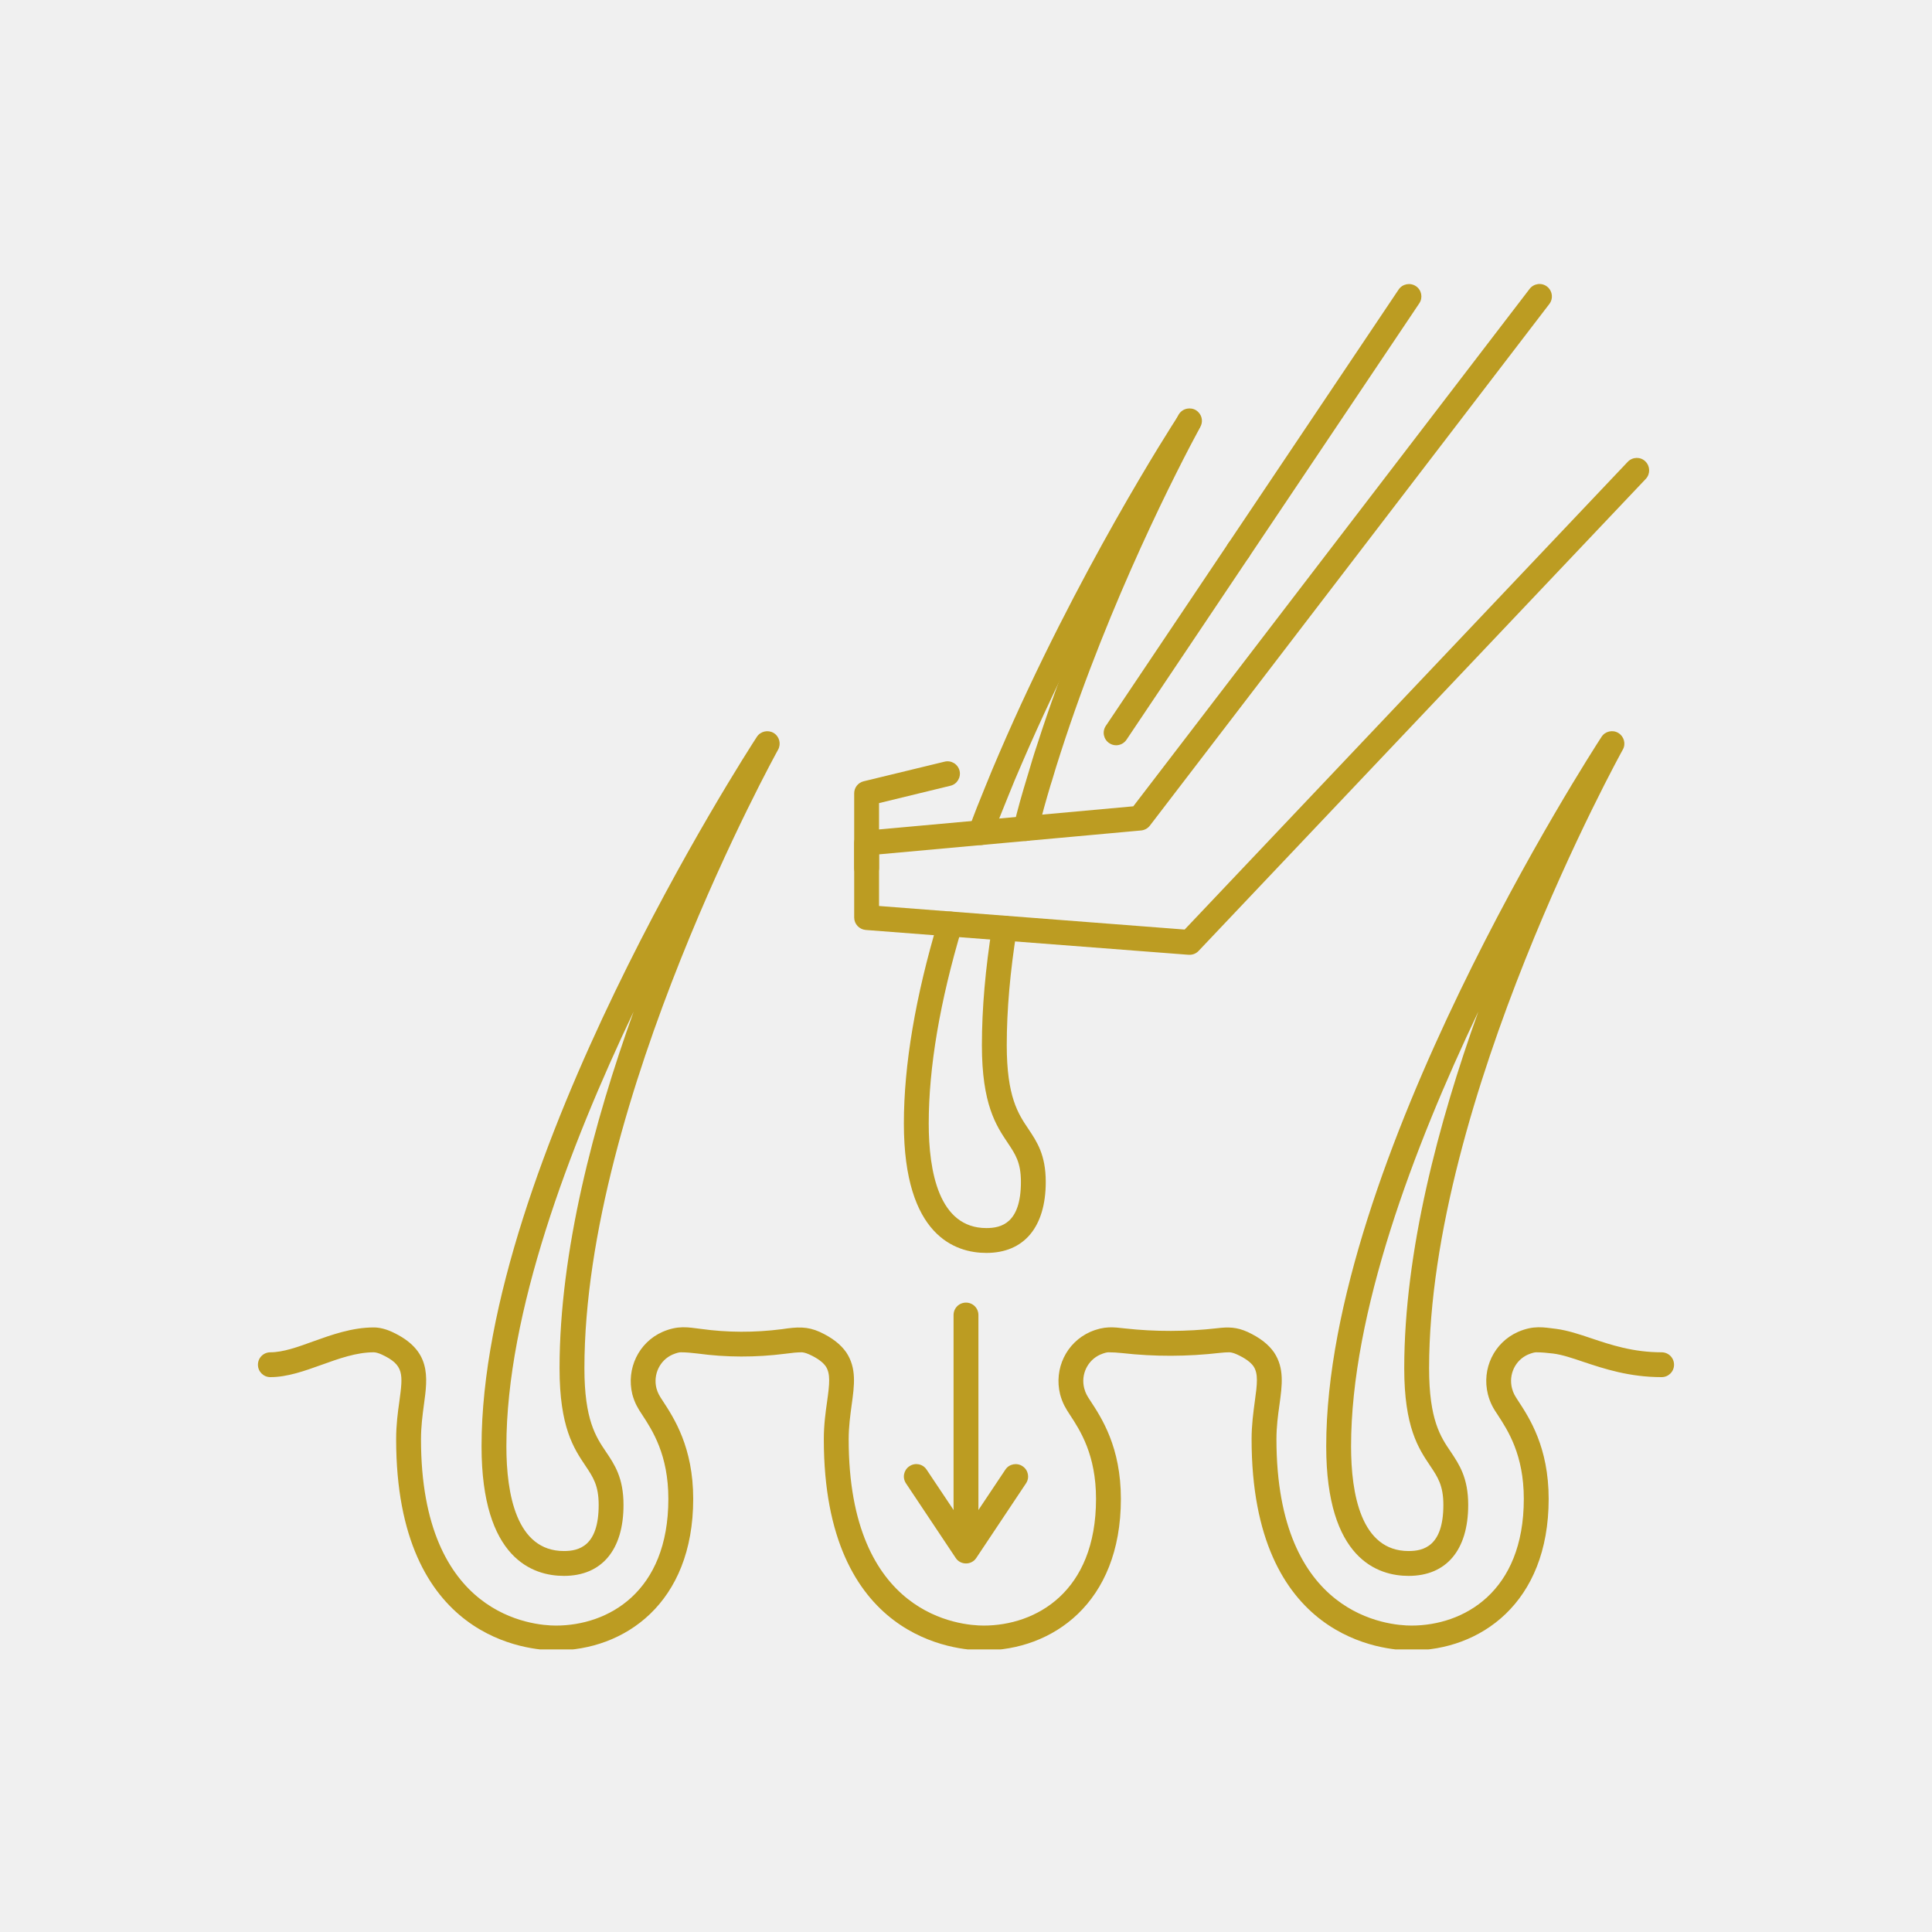
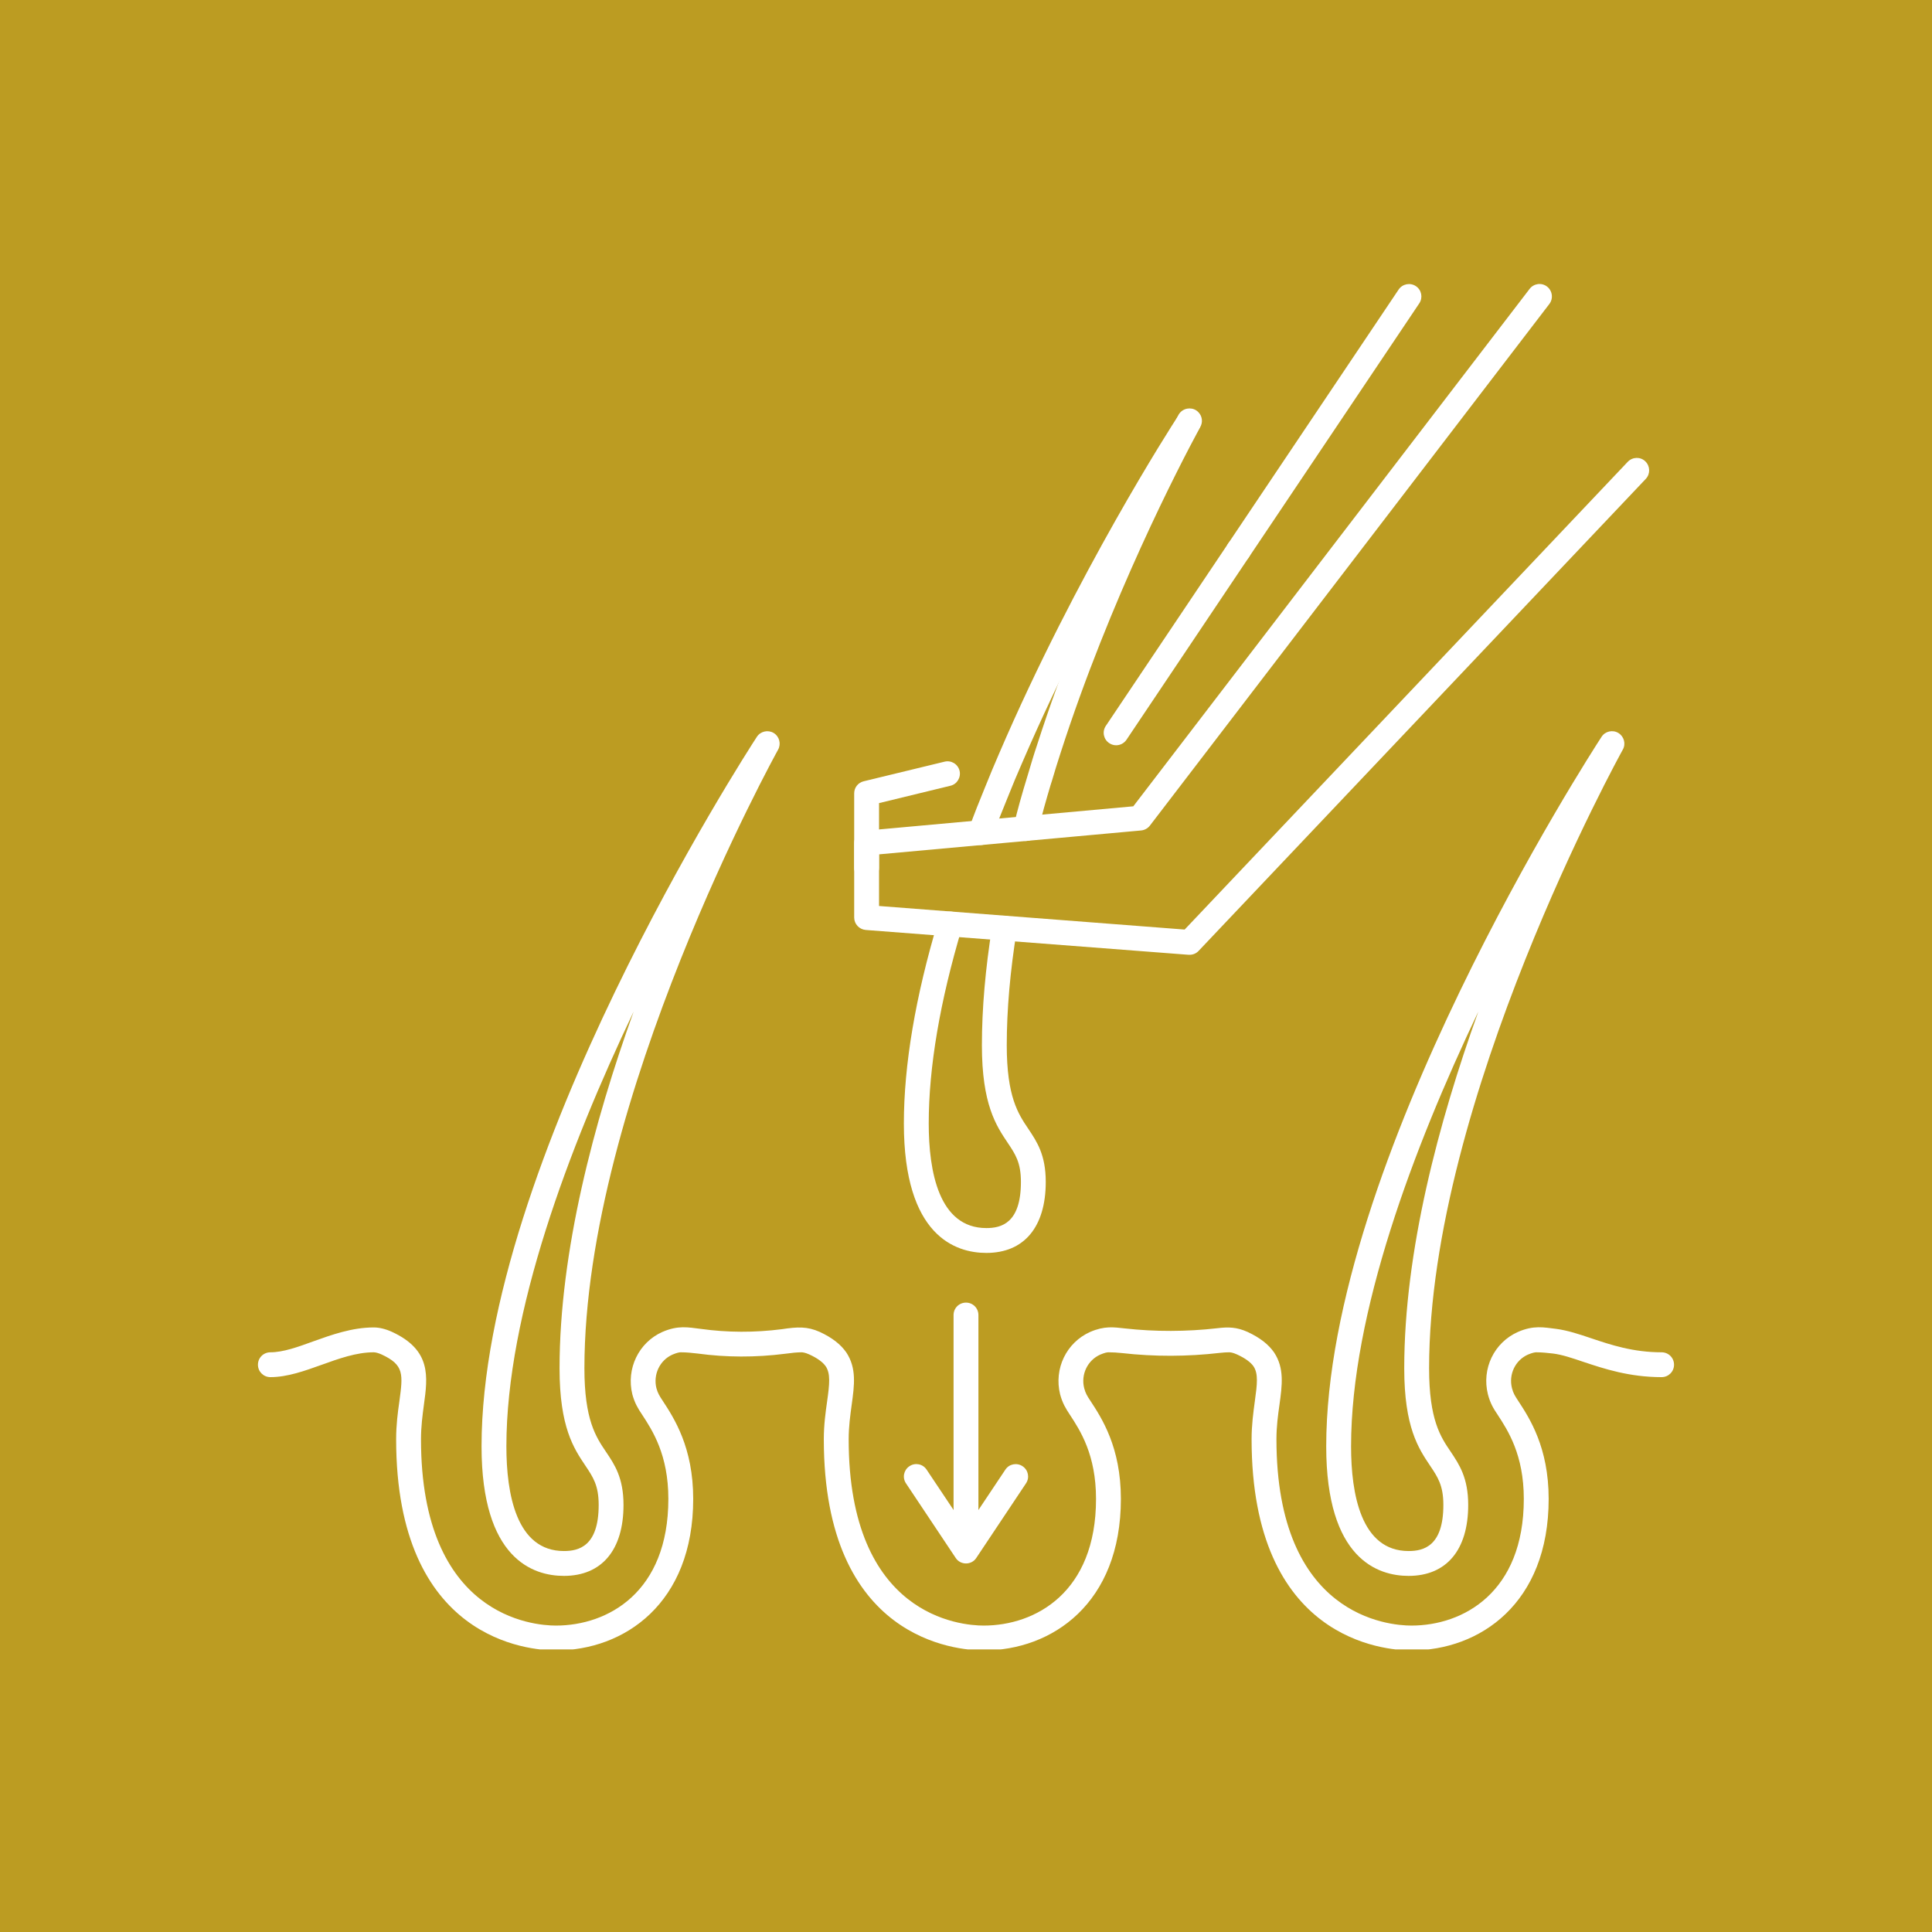
<svg xmlns="http://www.w3.org/2000/svg" width="500" zoomAndPan="magnify" viewBox="0 0 375 375" height="500" preserveAspectRatio="xMidYMid meet" version="1.0">
  <defs>
-     <clipPath id="8e24bd828c">
+     <clipPath id="0e65295ebe">
      <path d="M 50 257 L 325 257 L 325 320.145 L 50 320.145 Z M 50 257 " clip-rule="nonzero" />
    </clipPath>
  </defs>
-   <path fill="#bc9c22" d="M 286.938 196.363 C 274.352 222.789 262.242 254.906 262.242 280.73 C 262.242 290 264.18 301.055 273.41 301.055 C 276.293 301.055 280.156 300.133 280.156 292.109 C 280.156 288.305 279.062 286.703 277.574 284.48 C 275.352 281.164 272.562 277.059 272.562 265.586 C 272.562 242.906 279.215 217.855 286.938 196.363 Z M 273.41 305.879 C 267.441 305.879 257.418 302.617 257.418 280.73 C 257.418 225.711 308.672 146.371 310.859 143.02 C 311.555 141.926 313.023 141.605 314.117 142.266 C 315.227 142.941 315.625 144.375 314.984 145.504 C 314.605 146.184 277.387 213.543 277.387 265.586 C 277.387 275.57 279.609 278.887 281.586 281.785 C 283.242 284.273 284.977 286.836 284.977 292.109 C 284.977 300.848 280.758 305.879 273.41 305.879 " fill-opacity="1" fill-rule="nonzero" />
-   <path fill="#bc9c22" d="M 199.121 163.23 C 198.934 163.23 198.762 163.211 198.574 163.172 C 197.273 162.871 196.465 161.57 196.766 160.273 C 197.5 157.145 198.387 154.055 199.328 150.969 L 199.574 150.156 C 200.117 148.312 200.664 146.465 201.27 144.676 C 210.988 114.461 224.586 88.262 228.543 80.934 C 229.164 79.766 230.633 79.332 231.801 79.973 C 232.969 80.594 233.402 82.062 232.781 83.23 C 228.883 90.445 215.453 116.328 205.844 146.184 C 205.262 147.934 204.715 149.762 204.188 151.531 L 203.922 152.359 C 203.039 155.336 202.172 158.332 201.477 161.383 C 201.211 162.496 200.215 163.23 199.121 163.23 " fill-opacity="1" fill-rule="nonzero" />
-   <path fill="#bc9c22" d="M 190.344 164.02 C 190.059 164.02 189.797 163.965 189.516 163.871 C 188.27 163.418 187.629 162.023 188.082 160.781 C 189.062 158.086 190.117 155.414 191.211 152.773 C 192.074 150.609 193 148.406 193.922 146.277 C 208.973 111.277 227.469 82.555 228.617 80.82 C 228.73 80.5 228.918 80.234 229.145 79.992 C 230.086 79.051 231.652 79.031 232.574 79.973 C 233.402 80.781 233.516 82.043 232.914 82.969 C 232.895 82.984 232.895 83.004 232.875 83.023 C 232.5 83.684 213.398 113.219 198.348 148.18 C 197.426 150.289 196.52 152.438 195.672 154.582 C 194.602 157.184 193.562 159.801 192.602 162.418 C 192.246 163.398 191.32 164.02 190.344 164.02 " fill-opacity="1" fill-rule="nonzero" />
-   <path fill="#bc9c22" d="M 191.453 243.191 C 185.484 243.191 175.441 239.93 175.441 218.062 C 175.441 206.703 177.684 193.441 182.109 178.656 C 182.488 177.375 183.805 176.66 185.105 177.035 C 186.387 177.414 187.102 178.75 186.727 180.031 C 182.43 194.387 180.266 207.176 180.266 218.062 C 180.266 227.328 182.207 238.367 191.453 238.367 C 194.336 238.367 198.16 237.445 198.16 229.402 C 198.16 225.617 197.066 224.016 195.578 221.793 C 193.355 218.477 190.586 214.352 190.586 202.879 C 190.586 195.762 191.266 187.98 192.586 179.77 C 192.793 178.469 194.07 177.582 195.352 177.789 C 196.672 177.996 197.574 179.242 197.352 180.559 C 196.07 188.508 195.41 196.023 195.41 202.879 C 195.41 212.883 197.633 216.199 199.59 219.098 C 201.25 221.586 202.98 224.129 202.98 229.402 C 202.98 238.16 198.781 243.191 191.453 243.191 " fill-opacity="1" fill-rule="nonzero" />
-   <path fill="#bc9c22" d="M 122.984 196.363 C 110.402 222.789 98.289 254.906 98.289 280.73 C 98.289 290 100.23 301.055 109.457 301.055 C 112.34 301.055 116.203 300.133 116.203 292.109 C 116.203 288.305 115.109 286.703 113.621 284.48 C 111.398 281.164 108.609 277.059 108.609 265.586 C 108.609 242.906 115.262 217.855 122.984 196.363 Z M 109.457 305.879 C 103.488 305.879 93.469 302.617 93.469 280.73 C 93.469 225.711 144.723 146.371 146.906 143.02 C 147.602 141.945 149.055 141.605 150.164 142.266 C 151.277 142.941 151.652 144.375 151.031 145.504 C 150.652 146.184 113.434 213.543 113.434 265.586 C 113.434 275.57 115.656 278.887 117.613 281.785 C 119.293 284.273 121.023 286.836 121.023 292.109 C 121.023 300.848 116.805 305.879 109.457 305.879 " fill-opacity="1" fill-rule="nonzero" />
-   <g clip-path="url(#8e24bd828c)">
-     <path fill="#bc9c22" d="M 273.957 320.344 C 268.777 320.344 242.934 318.367 242.934 279.355 C 242.934 276.551 243.273 274.156 243.555 272.027 C 244.027 268.637 244.254 266.641 243.312 265.211 C 242.746 264.398 241.691 263.629 240.129 262.91 C 239.281 262.516 238.77 262.48 238.582 262.48 C 238.074 262.48 237.473 262.516 236.812 262.59 C 230.465 263.328 224.059 263.344 217.77 262.629 C 216.883 262.535 216.016 262.48 215.148 262.48 C 214.906 262.48 214.434 262.555 213.551 262.93 C 211.102 264.023 209.762 266.773 210.441 269.449 C 210.703 270.445 211.043 270.992 211.609 271.84 C 213.871 275.289 217.562 280.918 217.562 290.941 C 217.562 311.246 204.188 320.344 190.926 320.344 C 185.746 320.344 159.902 318.367 159.902 279.355 C 159.902 276.551 160.242 274.137 160.543 272.012 C 161.016 268.637 161.223 266.641 160.281 265.211 C 159.715 264.398 158.68 263.629 157.113 262.91 C 156.266 262.516 155.738 262.48 155.57 262.48 C 154.762 262.48 153.629 262.59 152.406 262.762 C 146.66 263.496 140.953 263.477 135.434 262.723 C 134.324 262.59 133.211 262.48 132.137 262.48 C 131.875 262.48 131.402 262.555 130.52 262.93 C 128.07 264.023 126.75 266.773 127.41 269.449 C 127.691 270.445 128.012 270.953 128.598 271.84 C 130.84 275.27 134.551 280.918 134.551 290.941 C 134.551 311.246 121.156 320.344 107.895 320.344 C 102.715 320.344 76.891 318.367 76.891 279.355 C 76.891 276.551 77.211 274.156 77.512 272.047 C 78.227 266.734 78.473 264.945 74.086 262.91 C 73.52 262.648 72.918 262.48 72.539 262.48 C 69.148 262.48 65.738 263.723 62.426 264.91 C 59.164 266.078 55.793 267.301 52.48 267.301 C 51.141 267.301 50.066 266.227 50.066 264.891 C 50.066 263.551 51.141 262.48 52.48 262.48 C 54.945 262.48 57.789 261.461 60.785 260.367 C 64.309 259.105 68.32 257.656 72.539 257.656 C 73.613 257.656 74.82 257.938 76.102 258.523 C 83.746 262.062 83.031 267.227 82.277 272.688 C 82.016 274.664 81.715 276.887 81.715 279.355 C 81.715 313.77 103.527 315.523 107.895 315.523 C 117.973 315.523 129.727 309.078 129.727 290.941 C 129.727 282.352 126.637 277.641 124.602 274.535 C 123.832 273.387 123.211 272.367 122.738 270.652 C 121.516 265.66 123.965 260.578 128.578 258.523 C 131.629 257.203 133.57 257.637 136.039 257.938 C 141.199 258.656 146.473 258.672 151.746 257.996 C 154.781 257.543 156.664 257.43 159.113 258.523 C 161.504 259.633 163.18 260.934 164.273 262.516 C 166.289 265.566 165.836 268.863 165.309 272.688 C 165.047 274.648 164.727 276.887 164.727 279.355 C 164.727 313.77 186.555 315.523 190.926 315.523 C 200.984 315.523 212.738 309.078 212.738 290.941 C 212.738 282.352 209.668 277.66 207.633 274.555 C 206.863 273.387 206.242 272.387 205.77 270.652 C 204.527 265.66 206.992 260.578 211.609 258.523 C 214.359 257.336 216.148 257.602 218.316 257.844 C 224.152 258.504 230.371 258.484 236.246 257.809 C 238.449 257.543 240.051 257.582 242.145 258.523 C 244.535 259.633 246.211 260.934 247.305 262.516 C 249.32 265.566 248.867 268.863 248.34 272.688 C 248.059 274.664 247.758 276.887 247.758 279.355 C 247.758 313.77 269.586 315.523 273.957 315.523 C 284.016 315.523 295.77 309.078 295.77 290.941 C 295.77 282.352 292.68 277.641 290.648 274.535 C 289.875 273.387 289.254 272.367 288.801 270.637 C 287.559 265.66 290.008 260.578 294.641 258.523 C 297.672 257.203 299.633 257.637 302.098 257.938 C 304.32 258.242 306.543 258.977 308.879 259.766 C 312.684 261.047 317 262.48 322.52 262.48 C 323.855 262.48 324.93 263.551 324.93 264.891 C 324.93 266.227 323.855 267.301 322.52 267.301 C 316.227 267.301 311.309 265.66 307.355 264.344 C 305.133 263.59 303.23 262.949 301.477 262.723 C 300.367 262.59 299.254 262.48 298.18 262.48 C 297.938 262.48 297.445 262.555 296.562 262.93 C 294.113 264.023 292.793 266.773 293.473 269.449 C 293.734 270.445 294.055 270.953 294.641 271.84 C 296.883 275.27 300.594 280.918 300.594 290.941 C 300.594 311.246 287.219 320.344 273.957 320.344 " fill-opacity="1" fill-rule="nonzero" />
+   <rect x="-37.5" width="450" fill="#ffffff" y="-37.5" height="450" fill-opacity="1" />
+   <rect x="-37.5" width="450" fill="#bc9c22" y="-37.5" height="450" fill-opacity="1" />
+   <path fill="#ffffff" d="M 286.938 196.363 C 274.352 222.789 262.242 254.906 262.242 280.73 C 262.242 290 264.18 301.055 273.41 301.055 C 276.293 301.055 280.156 300.133 280.156 292.109 C 280.156 288.305 279.062 286.703 277.574 284.48 C 275.352 281.164 272.562 277.059 272.562 265.586 C 272.562 242.906 279.215 217.855 286.938 196.363 Z M 273.41 305.879 C 267.441 305.879 257.418 302.617 257.418 280.73 C 257.418 225.711 308.672 146.371 310.859 143.02 C 311.555 141.926 313.023 141.605 314.117 142.266 C 315.227 142.941 315.625 144.375 314.984 145.504 C 314.605 146.184 277.387 213.543 277.387 265.586 C 277.387 275.57 279.609 278.887 281.586 281.785 C 283.242 284.273 284.977 286.836 284.977 292.109 C 284.977 300.848 280.758 305.879 273.41 305.879 " fill-opacity="1" fill-rule="nonzero" />
+   <path fill="#ffffff" d="M 199.121 163.23 C 198.934 163.23 198.762 163.211 198.574 163.172 C 197.273 162.871 196.465 161.57 196.766 160.273 C 197.5 157.145 198.387 154.055 199.328 150.969 L 199.574 150.156 C 200.117 148.312 200.664 146.465 201.27 144.676 C 210.988 114.461 224.586 88.262 228.543 80.934 C 229.164 79.766 230.633 79.332 231.801 79.973 C 232.969 80.594 233.402 82.062 232.781 83.23 C 228.883 90.445 215.453 116.328 205.844 146.184 C 205.262 147.934 204.715 149.762 204.188 151.531 L 203.922 152.359 C 203.039 155.336 202.172 158.332 201.477 161.383 C 201.211 162.496 200.215 163.23 199.121 163.23 " fill-opacity="1" fill-rule="nonzero" />
+   <path fill="#ffffff" d="M 190.344 164.02 C 190.059 164.02 189.797 163.965 189.516 163.871 C 188.27 163.418 187.629 162.023 188.082 160.781 C 189.062 158.086 190.117 155.414 191.211 152.773 C 192.074 150.609 193 148.406 193.922 146.277 C 208.973 111.277 227.469 82.555 228.617 80.82 C 228.73 80.5 228.918 80.234 229.145 79.992 C 230.086 79.051 231.652 79.031 232.574 79.973 C 233.402 80.781 233.516 82.043 232.914 82.969 C 232.895 82.984 232.895 83.004 232.875 83.023 C 232.5 83.684 213.398 113.219 198.348 148.18 C 197.426 150.289 196.52 152.438 195.672 154.582 C 194.602 157.184 193.562 159.801 192.602 162.418 C 192.246 163.398 191.32 164.02 190.344 164.02 " fill-opacity="1" fill-rule="nonzero" />
+   <path fill="#ffffff" d="M 191.453 243.191 C 185.484 243.191 175.441 239.93 175.441 218.062 C 175.441 206.703 177.684 193.441 182.109 178.656 C 182.488 177.375 183.805 176.66 185.105 177.035 C 186.387 177.414 187.102 178.75 186.727 180.031 C 182.43 194.387 180.266 207.176 180.266 218.062 C 180.266 227.328 182.207 238.367 191.453 238.367 C 194.336 238.367 198.16 237.445 198.16 229.402 C 198.16 225.617 197.066 224.016 195.578 221.793 C 193.355 218.477 190.586 214.352 190.586 202.879 C 190.586 195.762 191.266 187.98 192.586 179.77 C 192.793 178.469 194.07 177.582 195.352 177.789 C 196.672 177.996 197.574 179.242 197.352 180.559 C 196.07 188.508 195.41 196.023 195.41 202.879 C 195.41 212.883 197.633 216.199 199.59 219.098 C 201.25 221.586 202.98 224.129 202.98 229.402 C 202.98 238.16 198.781 243.191 191.453 243.191 " fill-opacity="1" fill-rule="nonzero" />
+   <path fill="#ffffff" d="M 122.984 196.363 C 110.402 222.789 98.289 254.906 98.289 280.73 C 98.289 290 100.23 301.055 109.457 301.055 C 112.34 301.055 116.203 300.133 116.203 292.109 C 116.203 288.305 115.109 286.703 113.621 284.48 C 111.398 281.164 108.609 277.059 108.609 265.586 C 108.609 242.906 115.262 217.855 122.984 196.363 Z M 109.457 305.879 C 103.488 305.879 93.469 302.617 93.469 280.73 C 93.469 225.711 144.723 146.371 146.906 143.02 C 147.602 141.945 149.055 141.605 150.164 142.266 C 151.277 142.941 151.652 144.375 151.031 145.504 C 150.652 146.184 113.434 213.543 113.434 265.586 C 113.434 275.57 115.656 278.887 117.613 281.785 C 119.293 284.273 121.023 286.836 121.023 292.109 C 121.023 300.848 116.805 305.879 109.457 305.879 " fill-opacity="1" fill-rule="nonzero" />
+   <g clip-path="url(#0e65295ebe)">
+     <path fill="#ffffff" d="M 273.957 320.344 C 268.777 320.344 242.934 318.367 242.934 279.355 C 242.934 276.551 243.273 274.156 243.555 272.027 C 244.027 268.637 244.254 266.641 243.312 265.211 C 242.746 264.398 241.691 263.629 240.129 262.91 C 239.281 262.516 238.77 262.48 238.582 262.48 C 238.074 262.48 237.473 262.516 236.812 262.59 C 230.465 263.328 224.059 263.344 217.77 262.629 C 216.883 262.535 216.016 262.48 215.148 262.48 C 214.906 262.48 214.434 262.555 213.551 262.93 C 211.102 264.023 209.762 266.773 210.441 269.449 C 210.703 270.445 211.043 270.992 211.609 271.84 C 213.871 275.289 217.562 280.918 217.562 290.941 C 217.562 311.246 204.188 320.344 190.926 320.344 C 185.746 320.344 159.902 318.367 159.902 279.355 C 159.902 276.551 160.242 274.137 160.543 272.012 C 161.016 268.637 161.223 266.641 160.281 265.211 C 159.715 264.398 158.68 263.629 157.113 262.91 C 156.266 262.516 155.738 262.48 155.57 262.48 C 154.762 262.48 153.629 262.59 152.406 262.762 C 146.66 263.496 140.953 263.477 135.434 262.723 C 134.324 262.59 133.211 262.48 132.137 262.48 C 131.875 262.48 131.402 262.555 130.52 262.93 C 128.07 264.023 126.75 266.773 127.41 269.449 C 127.691 270.445 128.012 270.953 128.598 271.84 C 130.84 275.27 134.551 280.918 134.551 290.941 C 134.551 311.246 121.156 320.344 107.895 320.344 C 102.715 320.344 76.891 318.367 76.891 279.355 C 76.891 276.551 77.211 274.156 77.512 272.047 C 78.227 266.734 78.473 264.945 74.086 262.91 C 73.52 262.648 72.918 262.48 72.539 262.48 C 69.148 262.48 65.738 263.723 62.426 264.91 C 59.164 266.078 55.793 267.301 52.48 267.301 C 51.141 267.301 50.066 266.227 50.066 264.891 C 50.066 263.551 51.141 262.48 52.48 262.48 C 54.945 262.48 57.789 261.461 60.785 260.367 C 64.309 259.105 68.32 257.656 72.539 257.656 C 73.613 257.656 74.82 257.938 76.102 258.523 C 83.746 262.062 83.031 267.227 82.277 272.688 C 82.016 274.664 81.715 276.887 81.715 279.355 C 81.715 313.77 103.527 315.523 107.895 315.523 C 117.973 315.523 129.727 309.078 129.727 290.941 C 129.727 282.352 126.637 277.641 124.602 274.535 C 123.832 273.387 123.211 272.367 122.738 270.652 C 121.516 265.66 123.965 260.578 128.578 258.523 C 131.629 257.203 133.57 257.637 136.039 257.938 C 141.199 258.656 146.473 258.672 151.746 257.996 C 154.781 257.543 156.664 257.43 159.113 258.523 C 161.504 259.633 163.18 260.934 164.273 262.516 C 166.289 265.566 165.836 268.863 165.309 272.688 C 165.047 274.648 164.727 276.887 164.727 279.355 C 164.727 313.77 186.555 315.523 190.926 315.523 C 200.984 315.523 212.738 309.078 212.738 290.941 C 212.738 282.352 209.668 277.66 207.633 274.555 C 206.863 273.387 206.242 272.387 205.77 270.652 C 204.527 265.66 206.992 260.578 211.609 258.523 C 214.359 257.336 216.148 257.602 218.316 257.844 C 224.152 258.504 230.371 258.484 236.246 257.809 C 238.449 257.543 240.051 257.582 242.145 258.523 C 244.535 259.633 246.211 260.934 247.305 262.516 C 249.32 265.566 248.867 268.863 248.34 272.688 C 248.059 274.664 247.758 276.887 247.758 279.355 C 247.758 313.77 269.586 315.523 273.957 315.523 C 284.016 315.523 295.77 309.078 295.77 290.941 C 295.77 282.352 292.68 277.641 290.648 274.535 C 289.875 273.387 289.254 272.367 288.801 270.637 C 287.559 265.66 290.008 260.578 294.641 258.523 C 297.672 257.203 299.633 257.637 302.098 257.938 C 304.32 258.242 306.543 258.977 308.879 259.766 C 312.684 261.047 317 262.48 322.52 262.48 C 323.855 262.48 324.93 263.551 324.93 264.891 C 324.93 266.227 323.855 267.301 322.52 267.301 C 316.227 267.301 311.309 265.66 307.355 264.344 C 305.133 263.59 303.23 262.949 301.477 262.723 C 300.367 262.59 299.254 262.48 298.18 262.48 C 297.938 262.48 297.445 262.555 296.562 262.93 C 294.113 264.023 292.793 266.773 293.473 269.449 C 293.734 270.445 294.055 270.953 294.641 271.84 C 296.883 275.27 300.594 280.918 300.594 290.941 C 300.594 311.246 287.219 320.344 273.957 320.344 " fill-opacity="1" fill-rule="nonzero" />
  </g>
-   <path fill="#bc9c22" d="M 230.898 185.324 C 230.84 185.324 230.766 185.324 230.711 185.324 L 168.02 180.504 C 166.777 180.391 165.797 179.352 165.797 178.09 L 165.797 163.625 C 165.797 162.383 166.758 161.348 167.984 161.234 L 219.973 156.504 L 296.898 56.07 C 297.711 55.016 299.219 54.809 300.273 55.617 C 301.328 56.426 301.535 57.953 300.723 59.008 L 223.176 160.273 C 222.762 160.801 222.137 161.137 221.461 161.195 L 170.621 165.828 L 170.621 175.852 L 229.938 180.426 L 315.945 89.637 C 316.867 88.676 318.395 88.617 319.352 89.543 C 320.312 90.465 320.352 91.988 319.449 92.949 L 232.648 184.57 C 232.195 185.062 231.559 185.324 230.898 185.324 " fill-opacity="1" fill-rule="nonzero" />
-   <path fill="#bc9c22" d="M 240.391 109.262 C 239.922 109.262 239.449 109.133 239.055 108.848 C 237.941 108.113 237.641 106.605 238.375 105.516 L 271.473 56.199 C 272.223 55.09 273.73 54.809 274.824 55.543 C 275.934 56.277 276.219 57.781 275.484 58.875 L 242.387 108.188 C 241.918 108.887 241.164 109.262 240.391 109.262 " fill-opacity="1" fill-rule="nonzero" />
-   <path fill="#bc9c22" d="M 216.637 144.656 C 216.188 144.656 215.715 144.523 215.301 144.242 C 214.191 143.508 213.887 142 214.641 140.891 L 238.375 105.516 C 239.129 104.402 240.656 104.121 241.727 104.855 C 242.84 105.59 243.121 107.098 242.387 108.188 L 218.652 143.582 C 218.184 144.281 217.41 144.656 216.637 144.656 " fill-opacity="1" fill-rule="nonzero" />
-   <path fill="#bc9c22" d="M 168.211 170.859 C 166.871 170.859 165.797 169.785 165.797 168.445 L 165.797 153.98 C 165.797 152.871 166.551 151.91 167.645 151.645 L 183.336 147.84 C 184.637 147.52 185.934 148.312 186.254 149.609 C 186.555 150.891 185.766 152.211 184.484 152.512 L 170.621 155.883 L 170.621 168.445 C 170.621 169.785 169.547 170.859 168.211 170.859 " fill-opacity="1" fill-rule="nonzero" />
-   <path fill="#bc9c22" d="M 187.5 303.465 C 186.688 303.465 185.934 303.07 185.5 302.395 L 175.855 287.926 C 175.105 286.816 175.406 285.328 176.516 284.594 C 177.629 283.84 179.117 284.141 179.852 285.25 L 187.5 296.703 L 195.145 285.25 C 195.879 284.141 197.387 283.859 198.48 284.594 C 199.59 285.328 199.895 286.816 199.141 287.926 L 189.496 302.395 C 189.062 303.07 188.309 303.465 187.5 303.465 " fill-opacity="1" fill-rule="nonzero" />
-   <path fill="#bc9c22" d="M 187.5 301.055 C 186.16 301.055 185.086 299.98 185.086 298.645 L 185.086 255.246 C 185.086 253.906 186.16 252.836 187.5 252.836 C 188.836 252.836 189.91 253.906 189.91 255.246 L 189.91 298.645 C 189.91 299.98 188.836 301.055 187.5 301.055 " fill-opacity="1" fill-rule="nonzero" />
+   <path fill="#ffffff" d="M 230.898 185.324 C 230.84 185.324 230.766 185.324 230.711 185.324 L 168.02 180.504 C 166.777 180.391 165.797 179.352 165.797 178.09 L 165.797 163.625 C 165.797 162.383 166.758 161.348 167.984 161.234 L 219.973 156.504 L 296.898 56.07 C 297.711 55.016 299.219 54.809 300.273 55.617 C 301.328 56.426 301.535 57.953 300.723 59.008 L 223.176 160.273 C 222.762 160.801 222.137 161.137 221.461 161.195 L 170.621 165.828 L 170.621 175.852 L 229.938 180.426 L 315.945 89.637 C 316.867 88.676 318.395 88.617 319.352 89.543 C 320.312 90.465 320.352 91.988 319.449 92.949 L 232.648 184.57 C 232.195 185.062 231.559 185.324 230.898 185.324 " fill-opacity="1" fill-rule="nonzero" />
+   <path fill="#ffffff" d="M 240.391 109.262 C 239.922 109.262 239.449 109.133 239.055 108.848 C 237.941 108.113 237.641 106.605 238.375 105.516 L 271.473 56.199 C 272.223 55.09 273.73 54.809 274.824 55.543 C 275.934 56.277 276.219 57.781 275.484 58.875 L 242.387 108.188 C 241.918 108.887 241.164 109.262 240.391 109.262 " fill-opacity="1" fill-rule="nonzero" />
+   <path fill="#ffffff" d="M 216.637 144.656 C 216.188 144.656 215.715 144.523 215.301 144.242 C 214.191 143.508 213.887 142 214.641 140.891 L 238.375 105.516 C 239.129 104.402 240.656 104.121 241.727 104.855 C 242.84 105.59 243.121 107.098 242.387 108.188 L 218.652 143.582 C 218.184 144.281 217.41 144.656 216.637 144.656 " fill-opacity="1" fill-rule="nonzero" />
+   <path fill="#ffffff" d="M 168.211 170.859 C 166.871 170.859 165.797 169.785 165.797 168.445 L 165.797 153.98 C 165.797 152.871 166.551 151.91 167.645 151.645 L 183.336 147.84 C 184.637 147.52 185.934 148.312 186.254 149.609 C 186.555 150.891 185.766 152.211 184.484 152.512 L 170.621 155.883 L 170.621 168.445 C 170.621 169.785 169.547 170.859 168.211 170.859 " fill-opacity="1" fill-rule="nonzero" />
+   <path fill="#ffffff" d="M 187.5 303.465 C 186.688 303.465 185.934 303.07 185.5 302.395 L 175.855 287.926 C 175.105 286.816 175.406 285.328 176.516 284.594 C 177.629 283.84 179.117 284.141 179.852 285.25 L 187.5 296.703 L 195.145 285.25 C 195.879 284.141 197.387 283.859 198.48 284.594 C 199.59 285.328 199.895 286.816 199.141 287.926 L 189.496 302.395 C 189.062 303.07 188.309 303.465 187.5 303.465 " fill-opacity="1" fill-rule="nonzero" />
+   <path fill="#ffffff" d="M 187.5 301.055 C 186.16 301.055 185.086 299.98 185.086 298.645 L 185.086 255.246 C 185.086 253.906 186.16 252.836 187.5 252.836 C 188.836 252.836 189.91 253.906 189.91 255.246 L 189.91 298.645 C 189.91 299.98 188.836 301.055 187.5 301.055 " fill-opacity="1" fill-rule="nonzero" />
</svg>
